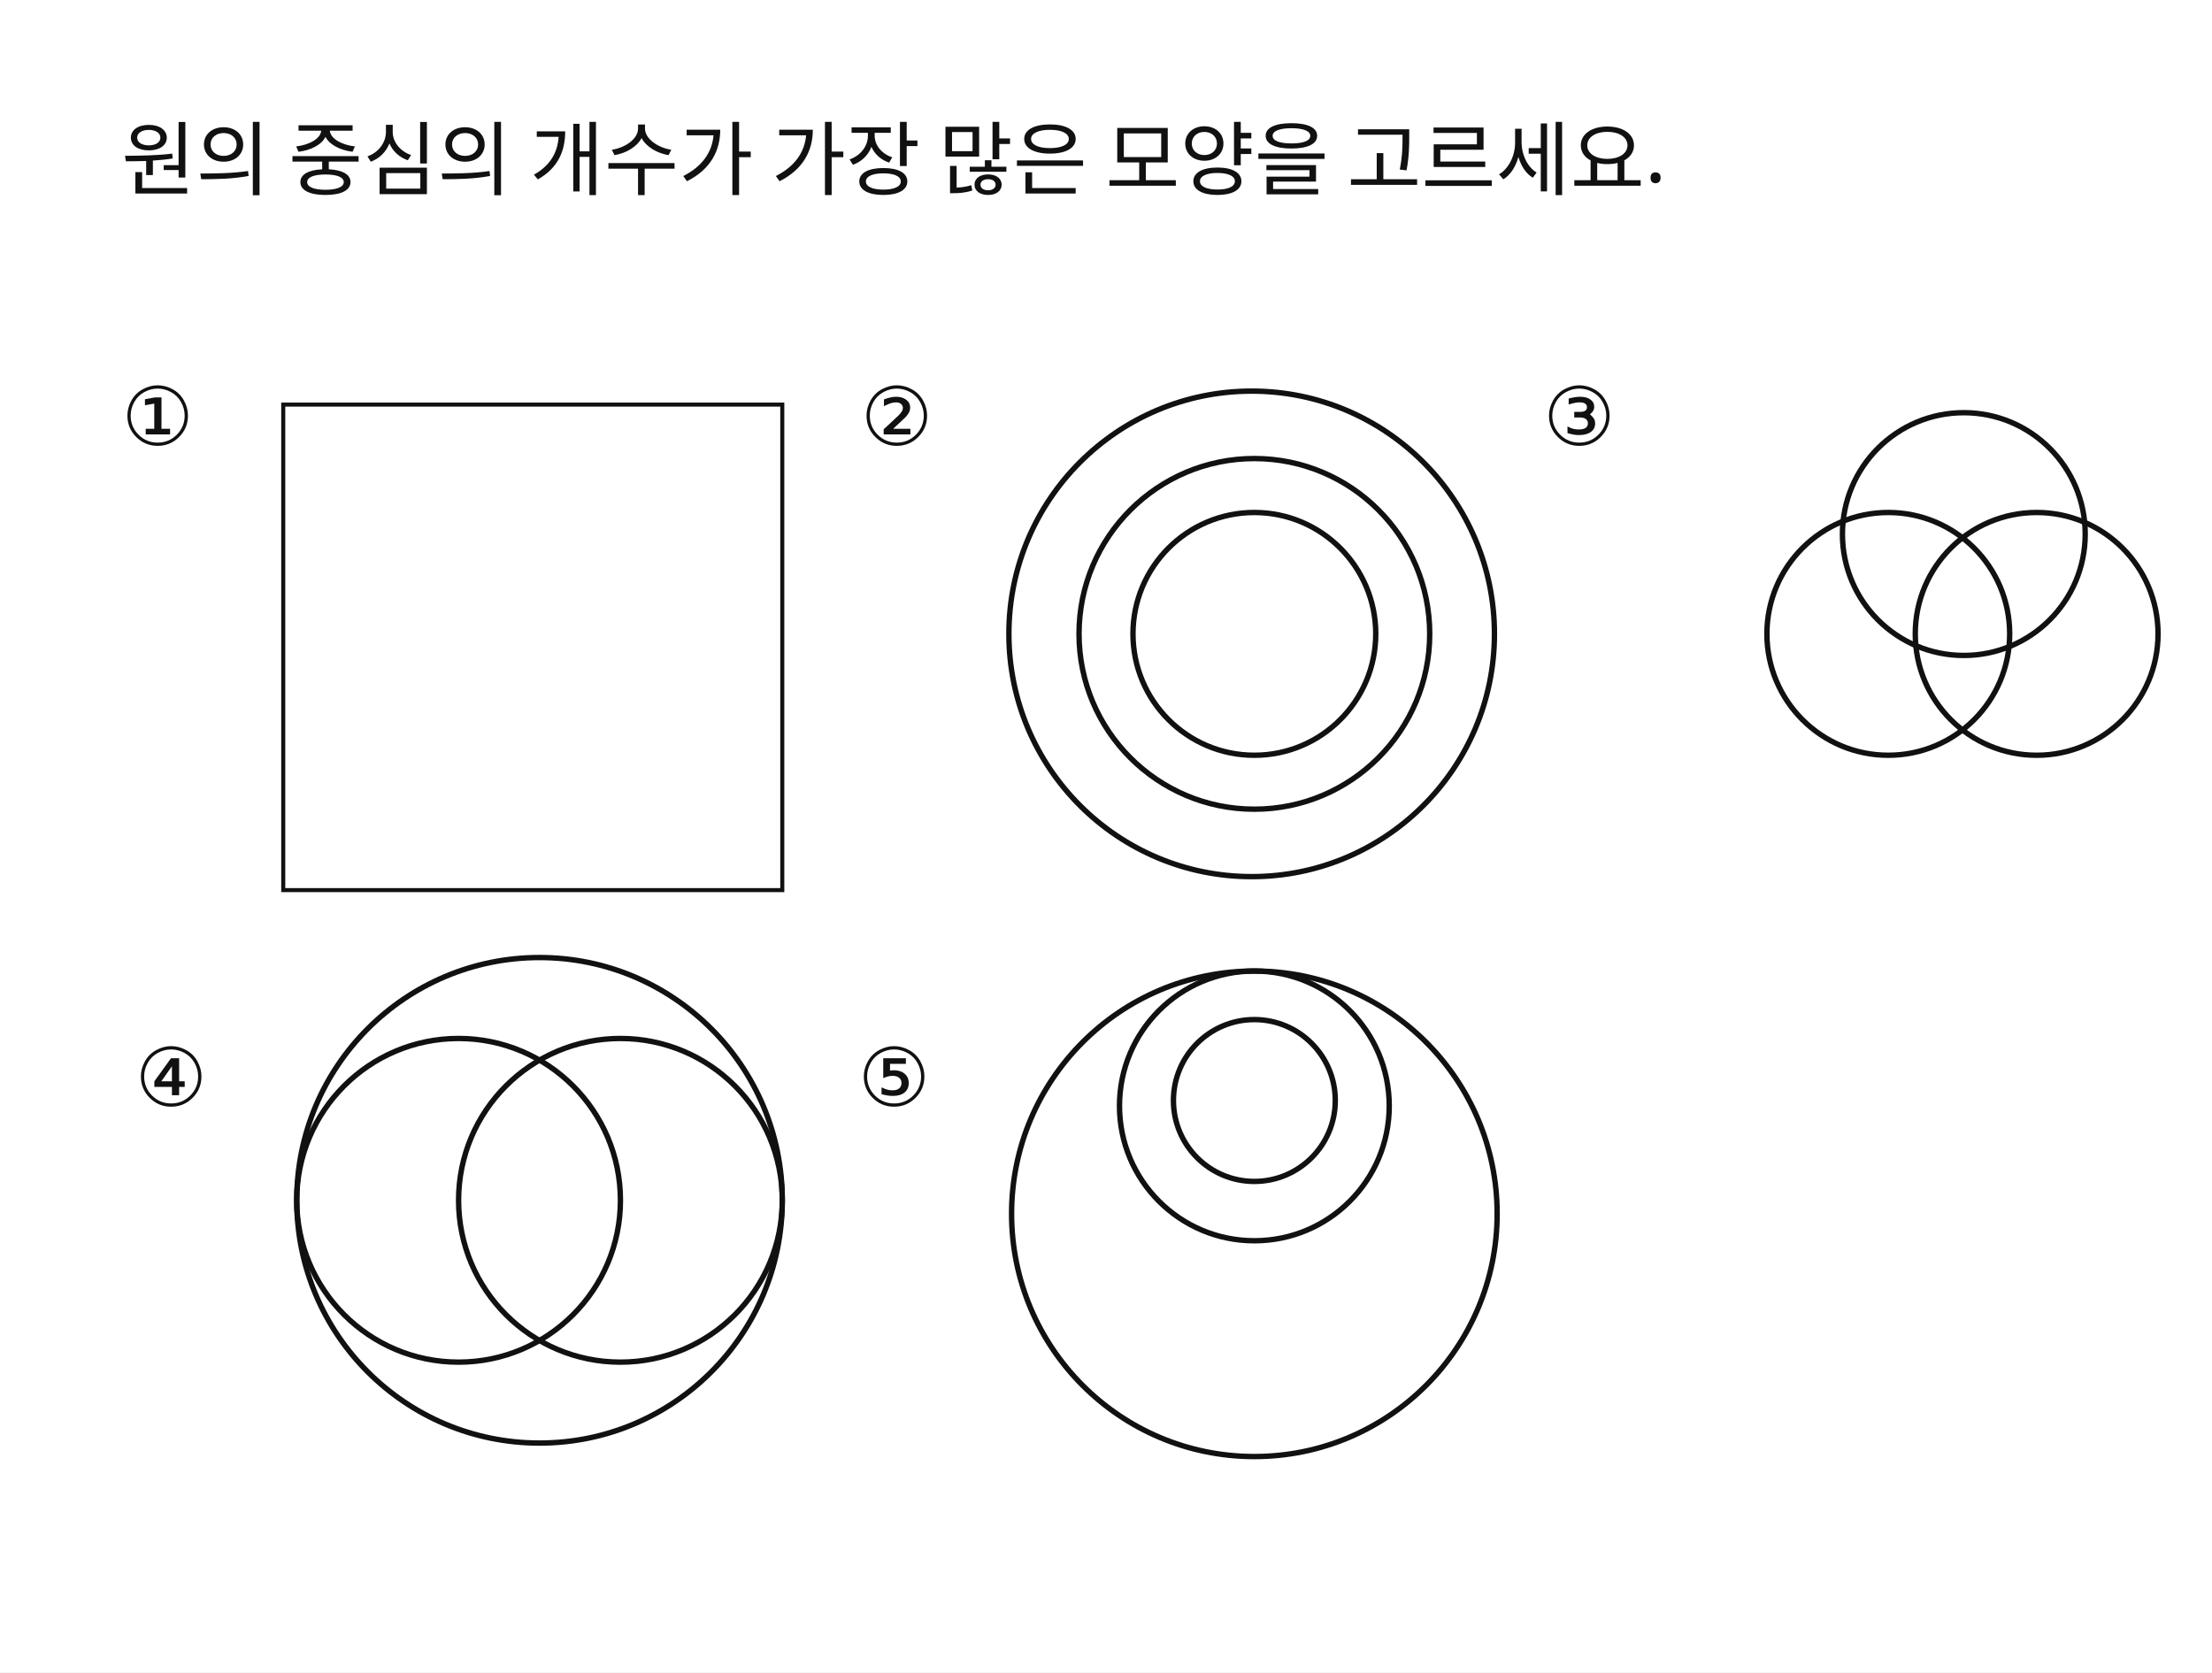
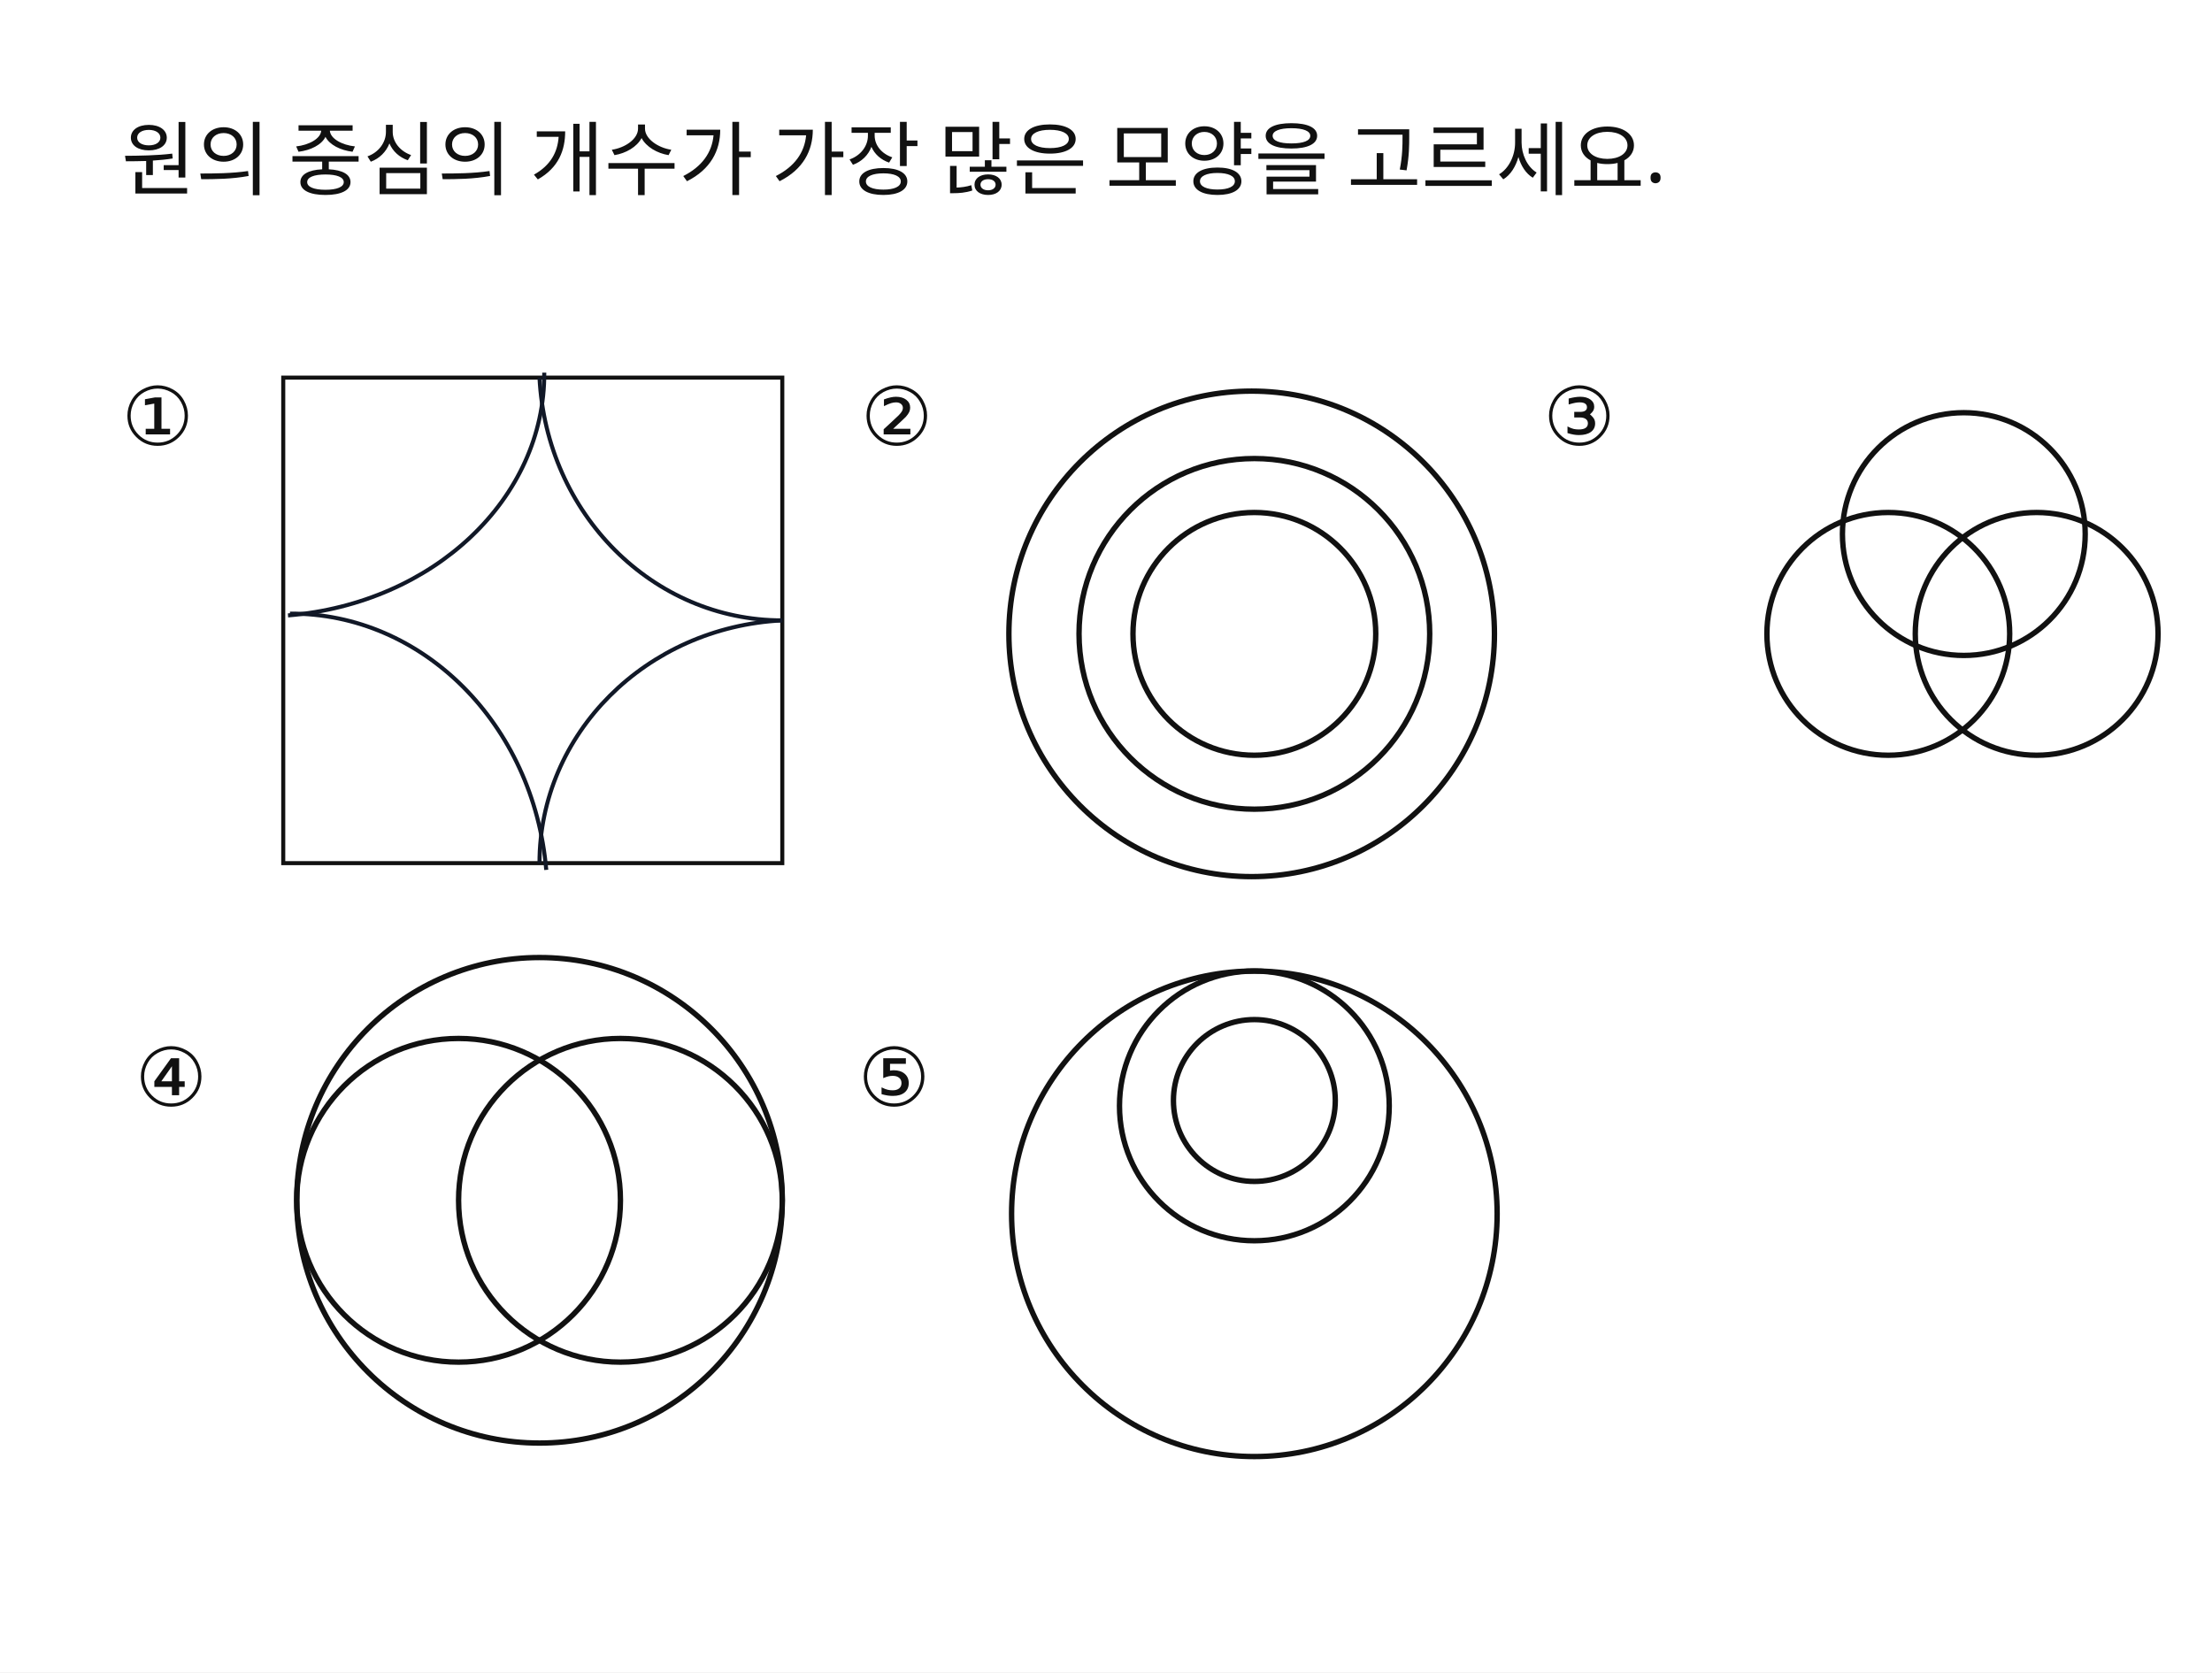
<svg xmlns="http://www.w3.org/2000/svg" width="820" height="620" viewBox="0 0 820 620">
  <rect x="0" y="0" width="820" height="620" fill="#FFFFFF" />
-   <rect id="slot.choice.1.shape.rect" x="105" y="150" width="185" height="180" fill="#ffffff" stroke="#111111" stroke-width="1.5" />
+   <rect id="slot.choice.1.shape.rect" x="105" y="140" width="185" height="180" fill="#ffffff" stroke="#111111" stroke-width="1.5" />
  <circle id="slot.choice.2.shape.circle" cx="464" cy="235" r="90" stroke="#111111" stroke-width="2" fill="none" />
  <circle id="slot.choice.3.shape.circle" cx="728" cy="198" r="45" stroke="#111111" stroke-width="2" fill="none" />
  <circle id="slot.choice.4.shape.circle" cx="170" cy="445" r="60" stroke="#111111" stroke-width="2" fill="none" />
  <circle id="slot.choice.5.shape.circle" cx="465" cy="410" r="50" stroke="#111111" stroke-width="2" fill="none" />
  <circle id="slot.choice.3.shape.copy13.circle" cx="930" cy="390" r="45" stroke="#111111" stroke-width="2" fill="none" />
  <circle id="slot.choice.3.shape.copy14.circle" cx="945" cy="405" r="45" stroke="#111111" stroke-width="2" fill="none" />
  <circle id="slot.choice.2.shape.copy15.circle" cx="200" cy="445" r="90" stroke="#111111" stroke-width="2" fill="none" />
  <circle id="slot.choice.2.shape.copy16.circle" cx="465" cy="235" r="45" stroke="#111111" stroke-width="2" fill="none" />
  <circle id="slot.choice.2.shape.copy17.circle" cx="755" cy="235" r="45" stroke="#111111" stroke-width="2" fill="none" />
  <circle id="slot.choice.2.shape.copy18.circle" cx="465" cy="235" r="65" stroke="#111111" stroke-width="2" fill="none" />
  <circle id="slot.choice.2.shape.copy19.circle" cx="465" cy="450" r="90" stroke="#111111" stroke-width="2" fill="none" />
  <circle id="slot.choice.2.shape.copy20.circle" cx="230" cy="445" r="60" stroke="#111111" stroke-width="2" fill="none" />
  <circle id="slot.choice.2.shape.copy21.circle" cx="700" cy="235" r="45" stroke="#111111" stroke-width="2" fill="none" />
  <circle id="slot.choice.4.shape.copy22.circle" cx="500" cy="775" r="60" stroke="#111111" stroke-width="2" fill="none" />
  <circle id="slot.choice.5.shape.copy23.circle" cx="930" cy="670" r="50" stroke="#111111" stroke-width="2" fill="none" />
  <circle id="slot.choice.2.shape.copy16.copy24.circle" cx="465" cy="408" r="30" stroke="#111111" stroke-width="2" fill="none" />
+   <path id="slot.inserted.quarterArc.1.path" d="M 200 320 A 95 90 0 0 1 290 230" stroke="#111827" stroke-width="1.5" fill="none" />
+   <path id="slot.inserted.quarterArc.1.copy1.path" d="M 100 230 A 105 90 0 0 1 195 140" stroke="#111827" stroke-width="1.5" fill="none" transform="rotate(180 150.88 184.08)" />
+   <path id="slot.inserted.quarterArc.1.copy1.copy2.path" d="M 200 230 A 95 90 0 0 1 290 140" stroke="#111827" stroke-width="1.5" fill="none" transform="rotate(270 245 185)" />
+   <path id="slot.inserted.quarterArc.1.copy1.copy3.path" d="M 105 320 A 105 95 0 0 1 200 225" stroke="#111827" stroke-width="1.5" fill="none" transform="rotate(450 152.5 275)" />
  <text id="slot.q_text.text" x="45" y="70" fill="#111111" font-family="Noto Sans KR, sans-serif" font-size="30">원의 중심의 개수가 가장 많은 모양을 고르세요.</text>
  <text id="slot.choice.1.label.text" x="45" y="165" fill="#111111" font-family="Noto Sans KR, sans-serif" font-size="30">①</text>
  <text id="slot.choice.2.label.text" x="319" y="165" fill="#111111" font-family="Noto Sans KR, sans-serif" font-size="30">②</text>
  <text id="slot.choice.3.label.text" x="572" y="165" fill="#111111" font-family="Noto Sans KR, sans-serif" font-size="30">③</text>
  <text id="slot.choice.4.label.text" x="50" y="410" fill="#111111" font-family="Noto Sans KR, sans-serif" font-size="30">④</text>
  <text id="slot.choice.5.label.text" x="318" y="410" fill="#111111" font-family="Noto Sans KR, sans-serif" font-size="30">⑤</text>
</svg>
